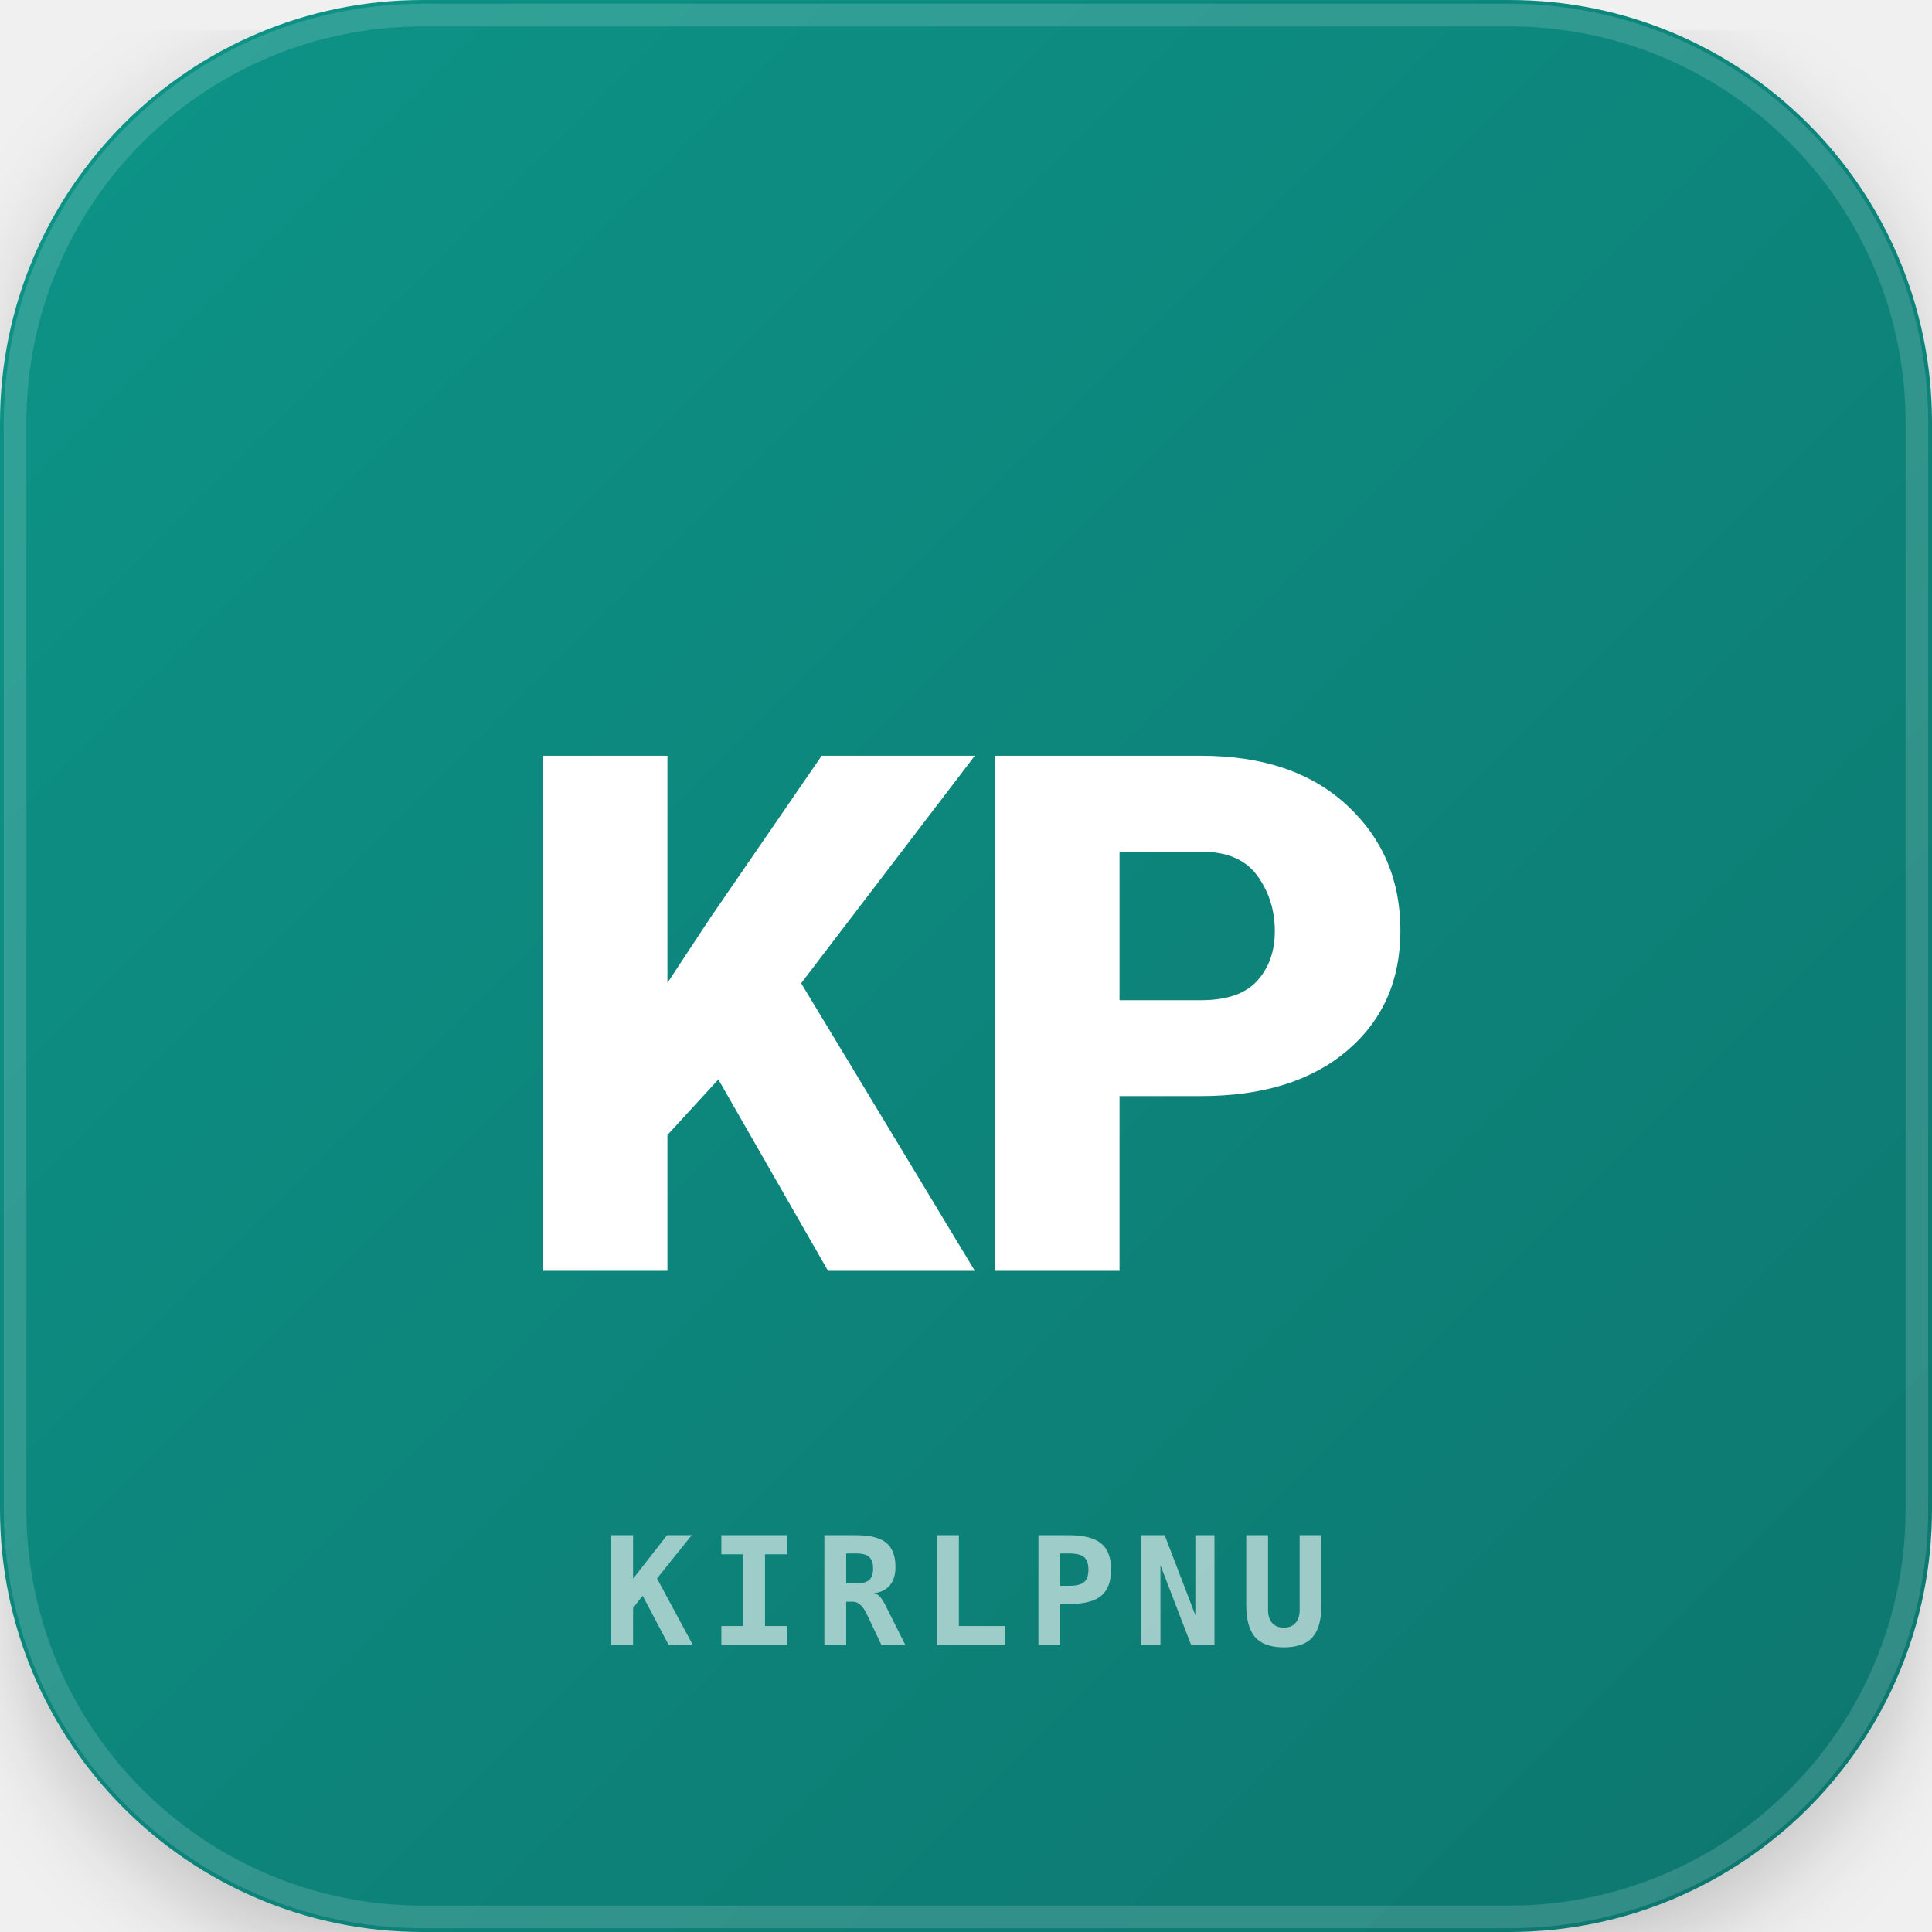
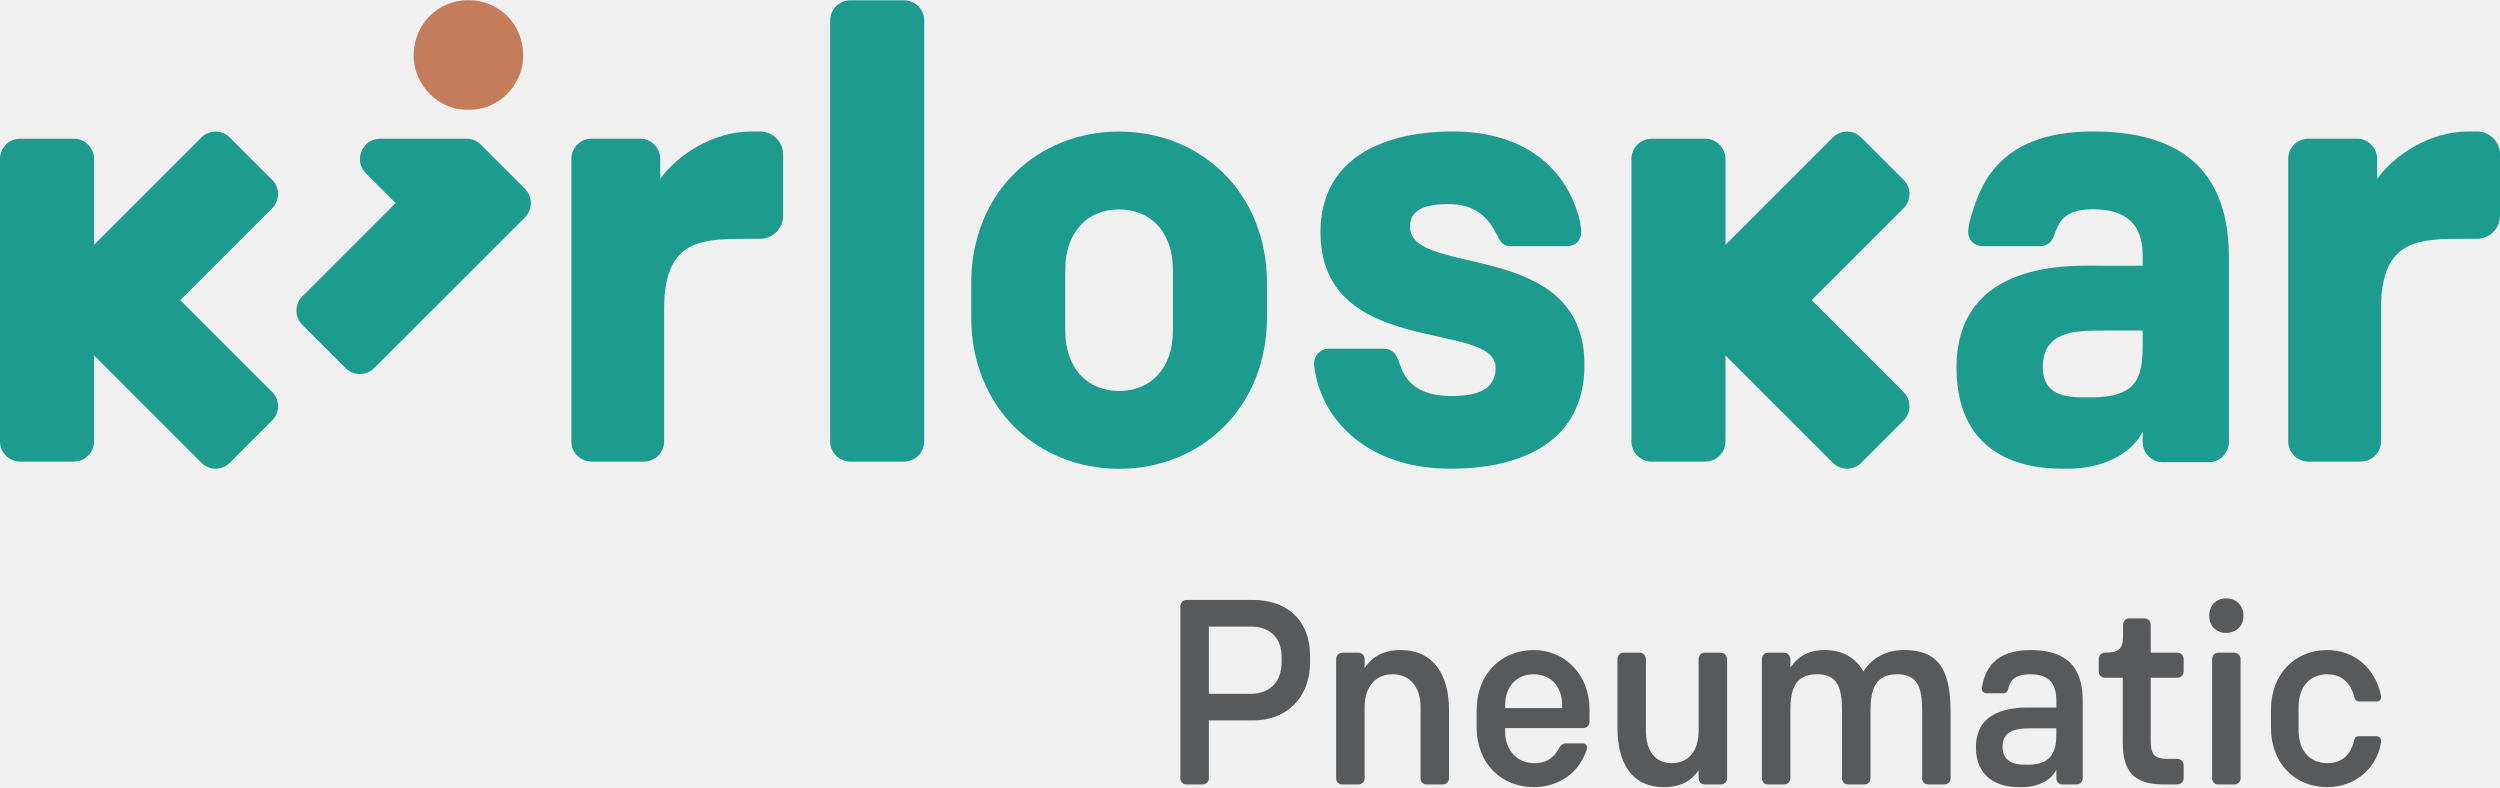
- <svg xmlns="http://www.w3.org/2000/svg" viewBox="0 0 256 256" width="256" height="256">
-   <defs>
-     <linearGradient id="grad-KIRLPNU" x1="0%" y1="0%" x2="100%" y2="100%">
-       <stop offset="0%" stop-color="#0d9488" />
-       <stop offset="100%" stop-color="#0f766e" />
-     </linearGradient>
-     <filter id="shadow-KIRLPNU" x="-10%" y="-10%" width="120%" height="120%">
-       <feDropShadow dx="0" dy="4" stdDeviation="6" flood-opacity="0.2" />
-     </filter>
-   </defs>
-   <rect width="256" height="256" rx="56" fill="url(#grad-KIRLPNU)" filter="url(#shadow-KIRLPNU)" />
-   <rect x="2" y="2" width="252" height="252" rx="54" fill="none" stroke="#ffffff" stroke-width="3" stroke-opacity="0.15" />
-   <text x="128" y="142" font-family="system-ui, -apple-system, BlinkMacSystemFont, 'Segoe UI', Roboto, sans-serif" font-size="96" font-weight="800" letter-spacing="-1.5" fill="#ffffff" text-anchor="middle" dominant-baseline="middle">
-     KP
-   </text>
-   <text x="128" y="218" font-family="ui-monospace, SFMono-Regular, Menlo, Monaco, Consolas, monospace" font-size="20" font-weight="700" letter-spacing="2" fill="#ffffff" fill-opacity="0.6" text-anchor="middle">
-     KIRLPNU
-   </text>
+ <svg xmlns="http://www.w3.org/2000/svg" viewBox="44.363 628.923 70.698 22.259">
+   <path d="M59.374 634.665C59.374 634.812 59.318 634.959 59.206 635.071L54.944 639.332C54.72 639.556 54.357 639.556 54.132 639.332L52.915 638.114C52.69 637.89 52.69 637.526 52.915 637.302L55.552 634.665L54.711 633.824C54.35 633.463 54.605 632.846 55.116 632.846L57.555 632.846C57.707 632.846 57.853 632.906 57.96 633.014L59.206 634.259C59.318 634.371 59.374 634.518 59.374 634.665" fill="#1D9B8F" />
+   <path d="M57.607 632.023C56.794 632.065 56.025 631.326 56.062 630.43C56.098 629.592 56.74 628.933 57.602 628.928C58.464 628.923 59.186 629.599 59.157 630.558C59.134 631.319 58.457 632.061 57.607 632.023" fill="#C57C5B" />
+   <path d="M114.412 632.64L114.182 632.64C113.072 632.64 112.081 633.301 111.586 633.98L111.586 633.412C111.586 633.101 111.329 632.844 111.017 632.844L109.642 632.844C109.33 632.844 109.073 633.101 109.073 633.412L109.073 641.408C109.073 641.719 109.33 641.976 109.642 641.976L111.127 641.976C111.439 641.976 111.696 641.719 111.696 641.408L111.696 637.648C111.696 635.649 112.8 635.676 114.14 635.676L114.412 635.676C114.768 635.676 115.061 635.383 115.061 635.027L115.061 633.289C115.061 632.933 114.768 632.64 114.412 632.64" fill="#1D9B8F" />
+   <path d="M104.956 638.546L104.956 638.546C104.956 639.445 104.938 640.16 103.507 640.16L103.287 640.16C102.81 640.16 102.131 640.105 102.131 639.316C102.131 638.271 103.067 638.271 103.837 638.271L104.956 638.271L104.956 638.546M103.544 632.64C100.756 632.64 100.316 634.327 100.077 635.135C100.04 635.263 100.022 635.428 100.022 635.483C100.022 635.721 100.206 635.886 100.444 635.886L102.04 635.886C102.278 635.886 102.407 635.74 102.462 635.556C102.572 635.245 102.7 634.841 103.544 634.841C104.259 634.841 104.956 635.079 104.956 636.143L104.956 636.437L103.745 636.437C102.975 636.437 99.692 636.253 99.692 639.316C99.692 641.609 101.288 642.177 102.663 642.177L102.865 642.177C103.745 642.177 104.607 641.811 104.956 641.132L104.956 641.425C104.956 641.737 105.213 641.994 105.525 641.994L106.827 641.994C107.138 641.994 107.395 641.737 107.395 641.425L107.395 636.216C107.395 634.291 106.588 632.64 103.544 632.64" fill="#1D9B8F" />
+   <path d="M98.196 640.01L95.596 637.41L98.196 634.811C98.417 634.59 98.417 634.231 98.196 634.01L96.995 632.81C96.774 632.589 96.416 632.589 96.194 632.81L93.158 635.846L93.158 633.415C93.158 633.103 92.901 632.846 92.589 632.846L91.067 632.846C90.755 632.846 90.499 633.103 90.499 633.415L90.499 641.408C90.499 641.72 90.755 641.976 91.067 641.976L92.589 641.976C92.901 641.976 93.158 641.72 93.158 641.408L93.158 638.974L96.195 642.011C96.416 642.232 96.775 642.232 96.996 642.011L98.196 640.811C98.417 640.59 98.417 640.231 98.196 640.01" fill="#1D9B8F" />
+   <path d="M84.236 635.336C84.236 634.877 84.603 634.694 85.336 634.694C86.107 634.694 86.455 635.098 86.693 635.556C86.804 635.776 86.858 635.886 87.115 635.886L88.674 635.886C88.913 635.886 89.078 635.721 89.078 635.483C89.078 635.336 89.041 635.171 89.023 635.098C88.546 633.337 87.06 632.64 85.465 632.64C83.301 632.64 81.705 633.52 81.705 635.483C81.705 639.077 86.657 637.959 86.657 639.316C86.657 639.829 86.327 640.123 85.41 640.123C84.181 640.123 84.016 639.408 83.924 639.151C83.851 638.949 83.741 638.784 83.502 638.784L81.943 638.784C81.705 638.784 81.522 638.968 81.522 639.206C81.522 639.316 81.558 639.463 81.576 639.555C81.815 640.747 82.97 642.177 85.391 642.177C87.354 642.177 89.17 641.444 89.17 639.243C89.17 635.648 84.236 636.785 84.236 635.336" fill="#1D9B8F" />
+   <path d="M77.532 638.274L77.532 638.274C77.532 639.374 76.872 639.98 76.01 639.98C75.148 639.98 74.488 639.374 74.488 638.274L74.488 636.55C74.488 635.45 75.148 634.844 76.01 634.844C76.872 634.844 77.532 635.45 77.532 636.55L77.532 638.274M76.01 632.643C73.699 632.643 71.828 634.367 71.828 636.935L71.828 637.889C71.828 640.457 73.699 642.18 76.01 642.18C78.321 642.18 80.192 640.457 80.192 637.889L80.192 636.935C80.192 634.367 78.321 632.643 76.01 632.643" fill="#1D9B8F" />
+   <path d="M69.93 628.932L68.408 628.932C68.096 628.932 67.839 629.189 67.839 629.5L67.839 641.408C67.839 641.719 68.096 641.976 68.408 641.976L69.93 641.976C70.242 641.976 70.499 641.719 70.499 641.408L70.499 629.5C70.499 629.189 70.242 628.932 69.93 628.932" fill="#1D9B8F" />
+   <path d="M65.86 632.64L65.63 632.64C64.52 632.64 63.529 633.301 63.034 633.98L63.034 633.412C63.034 633.101 62.777 632.844 62.465 632.844L61.09 632.844C60.778 632.844 60.521 633.101 60.521 633.412L60.521 641.408C60.521 641.719 60.778 641.976 61.09 641.976L62.575 641.976C62.887 641.976 63.144 641.719 63.144 641.408L63.144 637.648C63.144 635.649 64.248 635.676 65.588 635.676L65.86 635.676C66.216 635.676 66.509 635.383 66.509 635.027L66.509 633.289C66.509 632.933 66.216 632.64 65.86 632.64" fill="#1D9B8F" />
+   <path d="M52.06 640.01L49.46 637.41L52.06 634.811C52.281 634.59 52.281 634.231 52.06 634.01L50.86 632.81C50.639 632.589 50.28 632.589 50.058 632.81L47.022 635.846L47.022 633.415C47.022 633.103 46.766 632.846 46.454 632.846L44.932 632.846C44.619 632.846 44.363 633.103 44.363 633.415L44.363 641.408C44.363 641.72 44.619 641.976 44.932 641.976L46.454 641.976C46.766 641.976 47.022 641.72 47.022 641.408L47.022 638.974L50.059 642.011C50.28 642.232 50.639 642.232 50.86 642.011L52.06 640.811C52.281 640.59 52.281 640.231 52.06 640.01" fill="#1D9B8F" />
+   <path d="M79.801 649.296C80.74 649.296 81.411 648.662 81.411 647.649L81.411 647.47C81.411 646.448 80.74 645.889 79.801 645.889L77.915 645.889C77.818 645.889 77.744 645.971 77.744 646.068L77.744 650.936C77.744 651.033 77.818 651.107 77.915 651.107L78.37 651.107C78.467 651.107 78.549 651.033 78.549 650.936L78.549 649.296L79.801 649.296M78.549 646.642L79.749 646.642C80.211 646.642 80.606 646.896 80.606 647.514L80.606 647.649C80.606 648.26 80.211 648.543 79.749 648.543L78.549 648.543L78.549 646.642M82.775 651.107C82.872 651.107 82.954 651.033 82.954 650.936L82.954 648.916C82.954 648.32 83.282 647.991 83.744 647.991C84.207 647.991 84.535 648.32 84.535 648.916L84.535 650.936C84.535 651.033 84.609 651.107 84.706 651.107L85.161 651.107C85.258 651.107 85.34 651.033 85.34 650.936L85.34 649.005C85.34 647.991 84.892 647.306 83.975 647.306C83.454 647.306 83.148 647.522 82.954 647.813L82.954 647.559C82.954 647.462 82.872 647.38 82.775 647.38L82.321 647.38C82.224 647.38 82.149 647.462 82.149 647.559L82.149 650.936C82.149 651.033 82.224 651.107 82.321 651.107L82.775 651.107M86.927 649.512L89.141 649.512C89.238 649.512 89.313 649.43 89.313 649.333L89.313 648.99C89.313 647.991 88.612 647.306 87.733 647.306C86.838 647.306 86.122 647.962 86.122 649.005L86.122 649.49C86.122 650.533 86.838 651.182 87.74 651.182C88.292 651.182 88.94 650.914 89.208 650.191C89.223 650.153 89.246 650.109 89.246 650.071C89.246 649.997 89.194 649.945 89.126 649.945L88.642 649.945C88.538 649.945 88.493 650.019 88.47 650.049C88.269 650.444 87.993 650.504 87.74 650.504C87.278 650.504 86.927 650.146 86.927 649.617L86.927 649.512M86.927 648.946L86.927 648.864C86.927 648.32 87.27 647.991 87.733 647.991C88.195 647.991 88.538 648.312 88.538 648.856L88.538 648.946L86.927 648.946M92.57 647.38C92.474 647.38 92.399 647.462 92.399 647.559L92.399 649.579C92.399 650.176 92.101 650.504 91.639 650.504C91.184 650.504 90.908 650.176 90.908 649.579L90.908 647.559C90.908 647.462 90.826 647.38 90.729 647.38L90.274 647.38C90.178 647.38 90.103 647.462 90.103 647.559L90.103 649.49C90.103 650.533 90.528 651.182 91.408 651.182C91.944 651.182 92.213 650.973 92.399 650.705L92.399 650.936C92.399 651.033 92.474 651.107 92.57 651.107L93.025 651.107C93.122 651.107 93.204 651.033 93.204 650.936L93.204 647.559C93.204 647.462 93.122 647.38 93.025 647.38L92.57 647.38M94.993 650.936L94.993 649.035C94.993 648.431 95.112 647.991 95.746 647.991C96.327 647.991 96.454 648.357 96.454 649.035L96.454 650.936C96.454 651.033 96.529 651.107 96.626 651.107L97.088 651.107C97.177 651.107 97.259 651.033 97.259 650.936L97.259 649.035C97.259 648.394 97.408 647.991 98.012 647.991C98.616 647.991 98.72 648.394 98.72 649.035L98.72 650.936C98.72 651.033 98.795 651.107 98.892 651.107L99.347 651.107C99.443 651.107 99.525 651.033 99.525 650.936L99.525 649.11C99.525 648.036 99.309 647.306 98.213 647.306C97.699 647.306 97.311 647.522 97.058 647.91C96.819 647.485 96.417 647.306 95.962 647.306C95.455 647.306 95.172 647.537 94.993 647.805L94.993 647.559C94.993 647.462 94.911 647.38 94.814 647.38L94.36 647.38C94.263 647.38 94.188 647.462 94.188 647.559L94.188 650.936C94.188 651.033 94.263 651.107 94.36 651.107L94.814 651.107C94.911 651.107 94.993 651.033 94.993 650.936M102.515 649.52L102.515 649.699C102.515 650.109 102.418 650.548 101.724 650.548L101.605 650.548C101.3 650.548 100.994 650.437 100.994 650.056C100.994 649.624 101.292 649.52 101.769 649.52L102.515 649.52M103.26 648.759C103.26 648.051 103.044 647.306 101.784 647.306C100.726 647.306 100.502 647.91 100.42 648.305C100.405 648.342 100.405 648.379 100.405 648.401C100.405 648.476 100.465 648.528 100.539 648.528L101.009 648.528C101.098 648.528 101.136 648.476 101.15 648.416C101.203 648.193 101.307 647.991 101.784 647.991C102.336 647.991 102.515 648.29 102.515 648.737L102.515 648.931L101.739 648.931C101.225 648.931 100.241 649.013 100.241 650.056C100.241 650.884 100.822 651.182 101.449 651.182L101.568 651.182C101.963 651.182 102.358 651.011 102.515 650.69L102.515 650.936C102.515 651.033 102.589 651.107 102.686 651.107L103.081 651.107C103.178 651.107 103.26 651.033 103.26 650.936L103.26 648.759M105.936 651.107C106.033 651.107 106.115 651.033 106.115 650.936L106.115 650.556C106.115 650.459 106.033 650.384 105.936 650.384L105.683 650.384C105.235 650.384 105.183 650.228 105.183 649.803L105.183 648.088L105.936 648.088C106.033 648.088 106.115 648.014 106.115 647.917L106.115 647.559C106.115 647.462 106.033 647.38 105.936 647.38L105.183 647.38L105.183 646.59C105.183 646.493 105.109 646.411 105.012 646.411L104.572 646.411C104.475 646.411 104.401 646.493 104.401 646.59L104.401 646.918C104.401 647.298 104.251 647.38 103.886 647.38C103.789 647.38 103.715 647.462 103.715 647.559L103.715 647.917C103.715 648.014 103.789 648.088 103.886 648.088L104.393 648.088L104.393 649.915C104.393 650.683 104.654 651.107 105.549 651.107L105.936 651.107M107.315 646.821C107.606 646.821 107.807 646.62 107.807 646.337C107.807 646.046 107.606 645.845 107.315 645.845C107.032 645.845 106.838 646.046 106.838 646.337C106.838 646.62 107.032 646.821 107.315 646.821M107.546 651.107C107.643 651.107 107.725 651.033 107.725 650.936L107.725 647.559C107.725 647.462 107.643 647.38 107.546 647.38L107.092 647.38C106.995 647.38 106.92 647.462 106.92 647.559L106.92 650.936C106.92 651.033 106.995 651.107 107.092 651.107L107.546 651.107M109.365 648.916C109.365 648.32 109.708 647.991 110.17 647.991C110.61 647.991 110.849 648.26 110.946 648.648C110.953 648.7 110.998 648.759 111.072 648.759L111.587 648.759C111.654 648.759 111.698 648.707 111.698 648.64C111.698 648.61 111.698 648.58 111.684 648.543C111.527 647.857 110.983 647.306 110.17 647.306C109.283 647.306 108.583 647.962 108.583 649.005L108.583 649.49C108.583 650.533 109.283 651.182 110.17 651.182C111.102 651.182 111.594 650.496 111.684 649.982C111.691 649.945 111.698 649.892 111.698 649.863C111.698 649.795 111.646 649.743 111.572 649.743L111.057 649.743C110.998 649.743 110.953 649.773 110.938 649.848C110.841 650.287 110.58 650.504 110.17 650.504C109.708 650.504 109.365 650.176 109.365 649.579L109.365 648.916" fill="#58595B" />
</svg>
